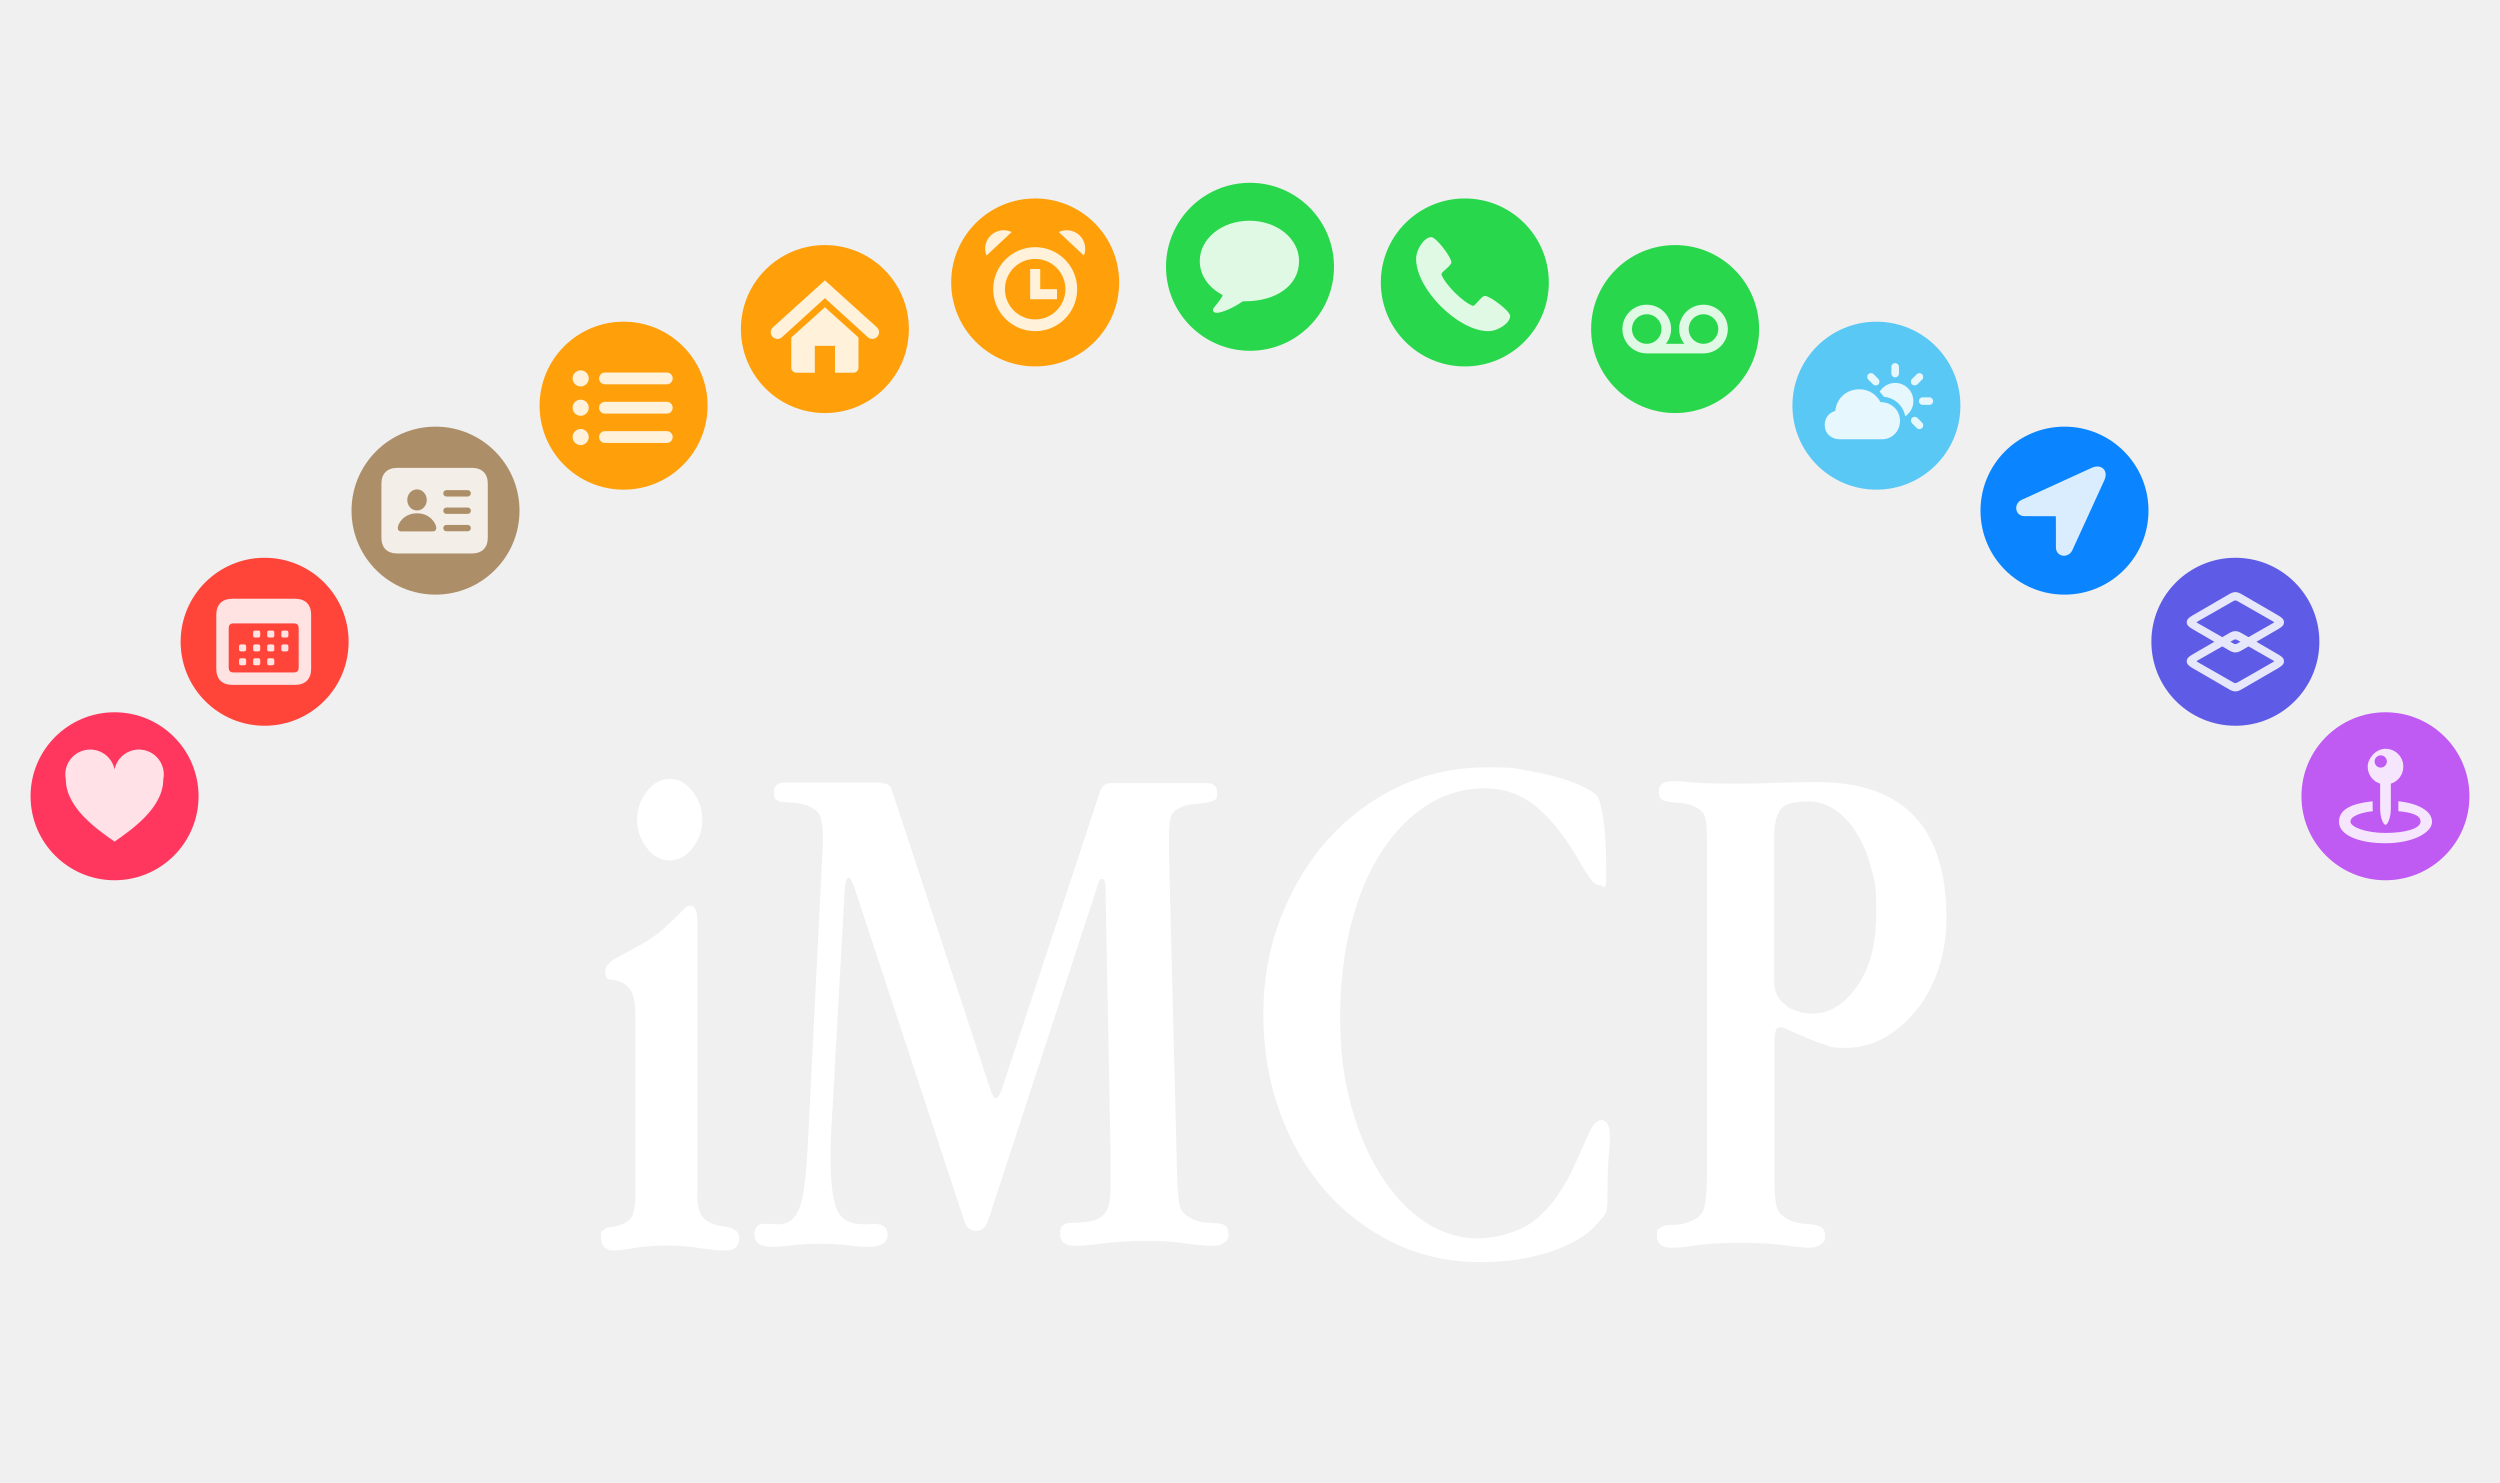
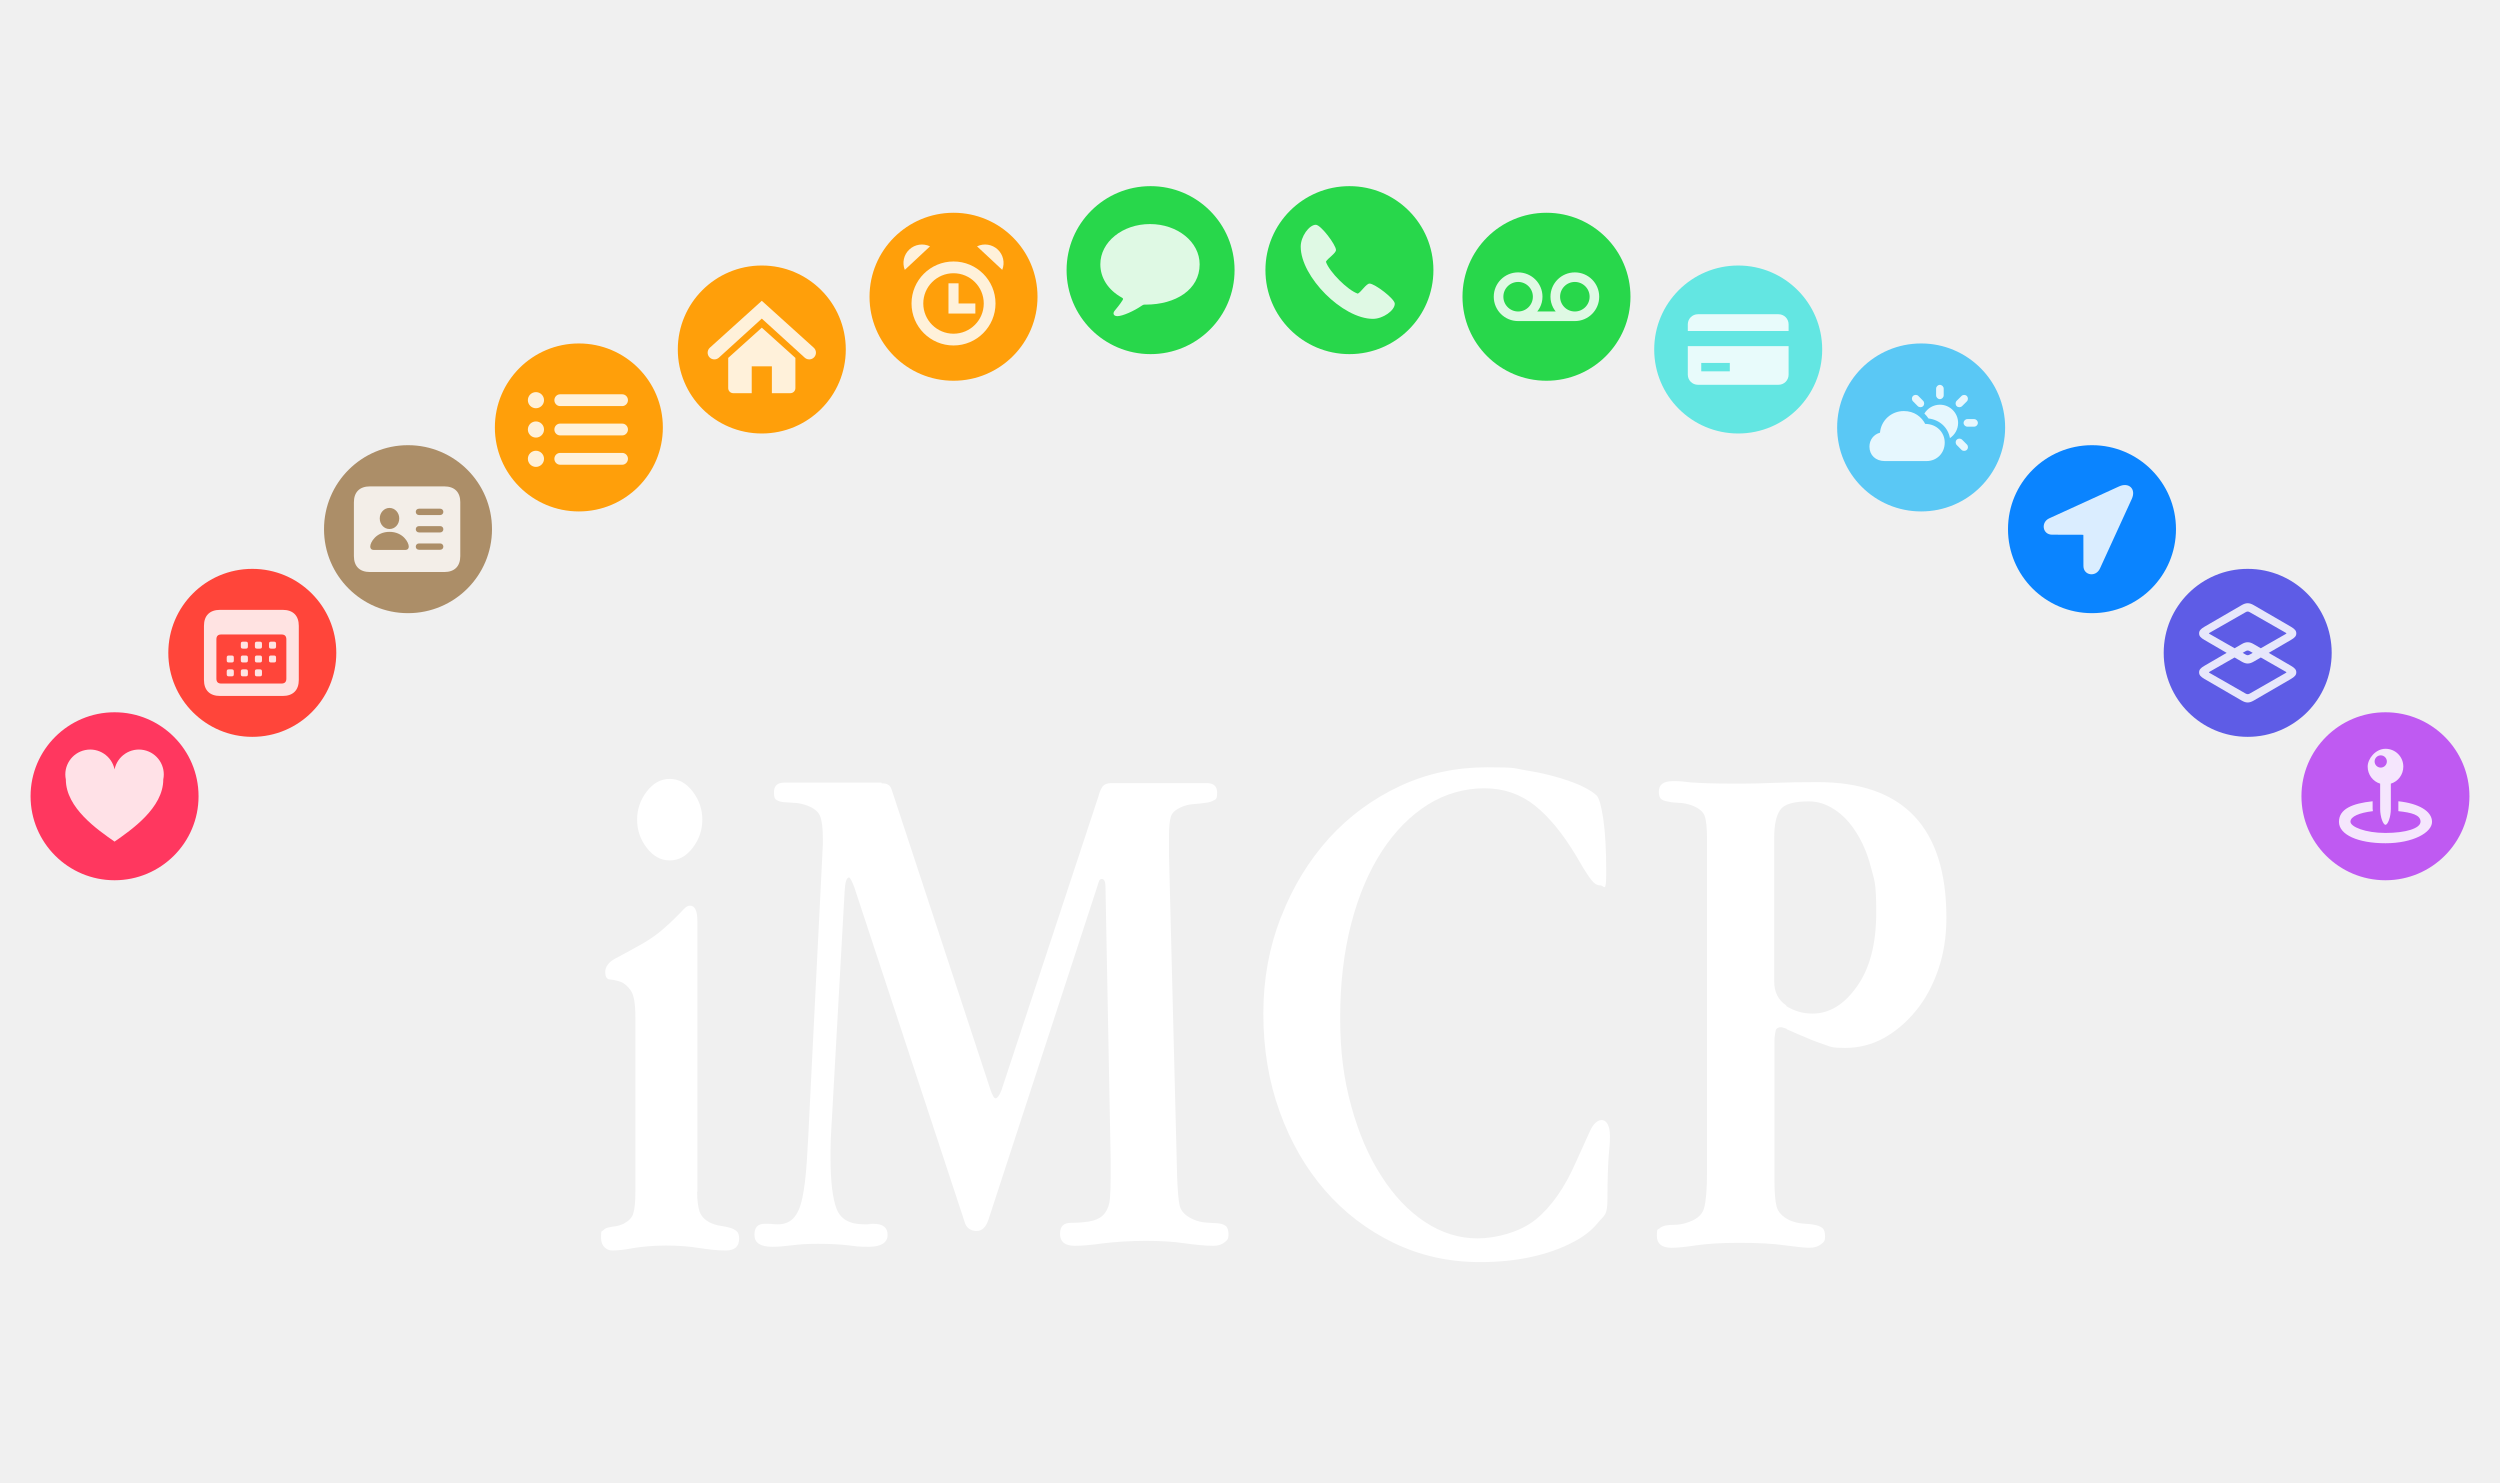
<svg xmlns="http://www.w3.org/2000/svg" viewBox="0 0 1012 600">
  <g fill="#fff">
    <path d="M282.2,482.4c0,3.6.4,6.3,1,8.1.7,1.8,2,3.2,3.8,4.2,1.6.8,3.1,1.3,4.6,1.5s2.8.5,3.9.8,2,.8,2.7,1.4,1,1.6,1,3c0,3.2-1.8,4.8-5.4,4.8s-6.6-.4-10.8-1c-4.2-.7-8.6-1-13.4-1s-9.5.4-13.1,1c-3.6.7-6.5,1-8.7,1s-4.5-1.7-4.5-5.1.2-2.4.8-3,1.2-1,2.1-1.2c.9-.2,1.9-.4,2.9-.5s2.1-.5,3.3-1c2.2-1.2,3.6-2.6,4-4.4.5-1.7.8-4.5.8-8.5v-70.8c0-5.4-.6-9-1.9-10.8s-2.7-3-4.2-3.5-2.9-.8-4.2-.9-1.9-1.1-1.9-3.1,1.4-4,4.1-5.4,6.5-3.5,11.5-6.3c3-1.8,5.5-3.6,7.6-5.4,2.1-1.8,3.8-3.4,5.2-4.8,1.4-1.4,2.5-2.5,3.4-3.5.9-.9,1.7-1.4,2.5-1.4,2,0,3,2.1,3,6.3v109.5ZM280.4,320.4c2.6,3.4,3.9,7.2,3.9,11.4s-1.3,8-3.9,11.4-5.7,5.1-9.3,5.1-6.7-1.7-9.3-5.1c-2.6-3.4-3.9-7.2-3.9-11.4s1.3-8,3.9-11.4,5.7-5.1,9.3-5.1,6.7,1.7,9.3,5.1Z" />
    <path d="M356.9,317.1c1,0,1.9.1,2.5.5.7.3,1.2,1,1.6,2.2l39.9,121.2c.8,2.4,1.5,3.6,2.1,3.6s1.6-1.1,2.4-3.3l39.3-119.1c.4-1.6,1-2.9,1.6-3.8.7-.9,1.9-1.4,3.5-1.4h38.7c2.8,0,4.2,1.3,4.2,3.9s-.5,2.6-1.4,3.1-2,.9-3.5,1c-1.4.2-3,.4-4.6.5-1.7.1-3.5.5-5.2,1.3-2.2,1-3.5,2.2-4,3.7-.5,1.5-.8,4.2-.8,8.2v7.1l3.3,130.5c.2,5.4.5,9.2,1,11.6.5,2.4,2.4,4.3,5.5,5.7,1.8.8,3.6,1.2,5.4,1.3s3.4.2,4.6.3c1.3.1,2.4.5,3.1,1,.8.6,1.2,1.8,1.2,3.6s-.5,2.2-1.6,3.1-2.6,1.4-4.6,1.4c-3.2,0-7-.4-11.5-1-4.5-.7-9.8-1-15.8-1s-12.4.4-17.2,1c-4.9.7-8.8,1-11.5,1-4,0-6-1.6-6-4.8s1.5-4.5,4.5-4.5,6.8-.3,8.9-.9c2.1-.6,3.7-1.6,4.8-3.1,1.1-1.5,1.8-3.4,2-5.8s.3-5.4.3-8.9v-6.9l-2.1-110.3c0-2.2-.5-3.3-1.5-3.3s-1.2,1-1.8,3l-44.1,135c-1,3-2.6,4.5-4.8,4.5s-4.2-1.2-4.8-3.6l-44.7-135.6c-1-2.6-1.7-3.9-2.1-3.9-1,0-1.6,1.9-1.8,5.7l-5.1,91.2c-.2,3.4-.4,6.5-.5,9.2-.1,2.8-.1,5.3-.1,7.5,0,9.3.8,16.1,2.4,20.4,1.6,4.3,5.3,6.4,11.1,6.4s1.2,0,1.8-.1c.6-.1,1.3-.1,2.1-.1,3.8,0,5.7,1.5,5.7,4.5s-2.5,4.8-7.5,4.8-5-.2-8.5-.6-7.5-.6-12.1-.6-7.5.2-10.6.6-5.8.6-8,.6c-4.8,0-7.2-1.6-7.2-4.8s1.4-4.5,4.2-4.5,2.2,0,3.1.1,1.6.1,2.2.1c2.6,0,4.7-.8,6.3-2.5,1.6-1.7,2.8-4.4,3.6-8.2.8-3.8,1.4-8.7,1.8-14.8s.8-13.5,1.2-22.5l5.1-101.9c0-.4,0-1.1.1-2.1s.1-2.3.1-3.9c0-4.6-.4-7.7-1.2-9.5-.8-1.8-2.6-3.2-5.4-4.2-1.8-.6-3.5-1-5.1-1-1.6-.1-3-.2-4.2-.3-1.2-.1-2.1-.4-2.9-.9s-1-1.5-1-3.1c0-2.6,1.4-3.9,4.2-3.9h39.3Z" />
    <path d="M518.7,370.9c4.7-12.1,11.2-22.6,19.3-31.6,8.2-9,17.8-16,28.7-21.1s22.7-7.6,35.2-7.6,10.6.4,15.6,1.2,9.5,1.8,13.5,3,7.3,2.4,9.9,3.7c2.6,1.3,4.4,2.5,5.4,3.5s1.9,4.1,2.7,9.5c.8,5.3,1.2,12.5,1.2,21.5s-.8,5.4-2.4,5.4-2.8-1-4.3-3.1-3.3-5-5.5-8.9c-5.4-9-11-15.8-16.8-20.4s-12.6-6.9-20.4-6.9-15.8,2.2-22.8,6.6c-7,4.4-13.2,10.6-18.5,18.7s-9.5,17.9-12.5,29.4-4.5,24.2-4.5,38.2,1.5,24.9,4.5,35.8,7,20.3,12.2,28.3c5.1,8,11,14.2,17.7,18.6s13.8,6.6,21.2,6.6,17.2-2.5,23.5-7.6,11.8-12.9,16.3-23.2c2.4-5.4,4.3-9.6,5.7-12.6s3-4.5,4.8-4.5,3.3,2.1,3.3,6.3-.2,4-.5,8.2-.5,10-.5,17.2-1.2,6.6-3.8,9.8-6,5.9-10.7,8.2c-4.6,2.4-10,4.3-16.3,5.7-6.3,1.4-13.2,2.1-20.8,2.1-12.6,0-24.2-2.6-35-7.8-10.7-5.2-20-12.3-27.8-21.3s-13.9-19.6-18.3-31.8c-4.4-12.2-6.6-25.4-6.6-39.6s2.4-27,7.1-39.1h0Z" />
    <path d="M723.1,416.4c-1.2-.4-1.9-.6-2.1-.6-1.2,0-2,.5-2.2,1.4s-.5,2.4-.5,4.4v55.9c0,5.2.3,8.9.9,11,.6,2.2,2.3,4,5.1,5.4,1.8.8,3.6,1.2,5.4,1.4,1.8.1,3.3.2,4.7.5,1.3.2,2.3.6,3.2,1.2.8.6,1.2,1.8,1.2,3.6s-.5,2.2-1.7,3.1c-1.1.9-2.7,1.4-4.7,1.4s-5.3-.4-10-1c-4.7-.7-10.8-1-18.5-1s-12.8.4-17.2,1c-4.5.7-7.8,1-10,1-4,0-6-1.6-6-4.8s.3-2.4,1-3,1.5-1,2.5-1.2,2.2-.3,3.6-.3,2.8-.2,4.2-.6c4.4-1.2,7-3.2,7.8-6.1.8-2.9,1.2-7.7,1.2-14.5v-135.1c0-4.4-.3-7.5-1-9.3-.7-1.8-2.5-3.2-5.2-4.2-1.8-.6-3.5-1-5.2-1-1.7-.1-3.2-.2-4.3-.5-1.2-.2-2.2-.5-2.8-1-.7-.5-1-1.5-1-3.1,0-2.8,1.9-4.2,5.7-4.2s3.2.1,7,.5c3.9.3,9.5.5,16.7.5h4.8c3.4,0,7.6-.1,12.6-.3,5-.2,10.8-.3,17.4-.3,34.8,0,52.2,18.3,52.2,54.9c0,7.8-1.1,14.6-3.3,21s-5.2,12-9,16.6c-3.8,4.7-8.2,8.4-13,11.1-4.9,2.7-10.2,4-15.8,4s-5.7-.5-8.7-1.5-6.3-2.3-9.9-3.9l-4.8-2.1h0ZM723,407.2c3.3,2.1,6.8,3.1,10.7,3.1,6.8,0,12.8-3.6,18-11,5.2-7.3,7.8-17.2,7.8-29.9s-.8-13-2.2-18.5-3.5-10.2-6-14.1-5.4-7-8.7-9.1c-3.3-2.2-6.8-3.3-10.3-3.3-6.2,0-10.1,1.1-11.7,3.5-1.6,2.3-2.4,6-2.4,11.2v58.2c0,4.4,1.7,7.6,5,9.8Z" />
  </g>
  <svg viewBox="0 0 100 100" x="12.373" y="288.327" width="68" height="68">
    <circle fill="#ff375f" cx="50" cy="50" r="50" />
    <path fill="#fff" opacity=".85" d="M50,77C40,70 21,57 21,40a14.5,14.5 0 0 1 29-6a14.5,14.5 0 0 1 29,6C79,57 60,70 50,77Z" />
  </svg>
-   <svg version="1.1" viewBox="0 0 100 100" x="73.122" y="225.785" width="68" height="68">
+   <svg version="1.1" viewBox="0 0 100 100" x="68.133" y="230.276" width="68" height="68">
    <circle fill="#ff453a" cx="50" cy="50" r="50" />
    <g fill="#fff" fill-opacity="0.85">
      <path d="M30.83,75.66h37.23c6.18,0,9.62-3.42,9.62-9.56v-32.15c0-6.14-3.44-9.55-9.62-9.55H30.83c-6.17,0-9.61,3.4-9.61,9.55v32.15c0,6.15,3.44,9.56,9.61,9.56ZM31.52,68.27c-1.92,0-2.9-.9-2.9-2.94v-23.34c0-2.03.99-2.93,2.9-2.93h35.83c1.91,0,2.92.89,2.92,2.93v23.34c0,2.05-1.01,2.94-2.92,2.94H31.52ZM44.49,47.49h1.55c1,0,1.34-.31,1.34-1.3v-1.55c0-.99-.34-1.3-1.34-1.3h-1.55c-.99,0-1.33.31-1.33,1.3v1.55c0,.99.34,1.3,1.33,1.3ZM52.86,47.49h1.57c.99,0,1.33-.31,1.33-1.3v-1.55c0-.99-.34-1.3-1.33-1.3h-1.57c-.98,0-1.32.31-1.32,1.3v1.55c0,.99.34,1.3,1.32,1.3ZM61.25,47.49h1.57c.98,0,1.32-.31,1.32-1.3v-1.55c0-.99-.35-1.3-1.32-1.3h-1.57c-.98,0-1.32.31-1.32,1.3v1.55c0,.99.35,1.3,1.32,1.3ZM36.11,55.73h1.57c.98,0,1.32-.31,1.32-1.28v-1.57c0-.99-.35-1.3-1.32-1.3h-1.57c-.98,0-1.34.31-1.34,1.3v1.57c0,.98.36,1.28,1.34,1.28ZM44.49,55.73h1.55c1,0,1.34-.31,1.34-1.28v-1.57c0-.99-.34-1.3-1.34-1.3h-1.55c-.99,0-1.33.31-1.33,1.3v1.57c0,.98.34,1.28,1.33,1.28ZM52.86,55.73h1.57c.99,0,1.33-.31,1.33-1.28v-1.57c0-.99-.34-1.3-1.33-1.3h-1.57c-.98,0-1.32.31-1.32,1.3v1.57c0,.98.34,1.28,1.32,1.28ZM61.25,55.73h1.57c.98,0,1.32-.31,1.32-1.28v-1.57c0-.99-.35-1.3-1.32-1.3h-1.57c-.98,0-1.32.31-1.32,1.3v1.57c0,.98.35,1.28,1.32,1.28ZM36.11,63.99h1.57c.98,0,1.32-.32,1.32-1.3v-1.57c0-.99-.35-1.3-1.32-1.3h-1.57c-.98,0-1.34.31-1.34,1.3v1.57c0,.98.36,1.3,1.34,1.3ZM44.49,63.99h1.55c1,0,1.34-.32,1.34-1.3v-1.57c0-.99-.34-1.3-1.34-1.3h-1.55c-.99,0-1.33.31-1.33,1.3v1.57c0,.98.34,1.3,1.33,1.3ZM52.86,63.99h1.57c.99,0,1.33-.32,1.33-1.3v-1.57c0-.99-.34-1.3-1.33-1.3h-1.57c-.98,0-1.32.31-1.32,1.3v1.57c0,.98.34,1.3,1.32,1.3Z" />
    </g>
  </svg>
-   <svg version="1.1" viewBox="0 0 100 100" x="142.295" y="172.707" width="68" height="68">
+   <svg version="1.1" viewBox="0 0 100 100" x="131.161" y="180.210" width="68" height="68">
    <circle fill="#ac8e68" cx="50" cy="50" r="50" />
    <g fill="#fff" fill-opacity="0.85">
      <path class="st1" d="M81.12,34.03v31.97c0,6.1-3.41,9.51-9.57,9.51H27.35c-6.14,0-9.56-3.4-9.56-9.51v-31.97c0-6.11,3.42-9.5,9.56-9.5h44.21c6.16,0,9.57,3.39,9.57,9.5ZM27.52,60.35c0,1.1.64,1.99,1.84,1.99h19.25c1.22,0,1.85-.89,1.85-1.99,0-2.48-3.49-8.76-11.47-8.76s-11.47,6.27-11.47,8.76ZM56.53,58.49c-1.11,0-1.91.84-1.91,1.91s.8,1.86,1.91,1.86h12.64c1.07,0,1.87-.8,1.87-1.86s-.8-1.91-1.87-1.91h-12.64ZM56.53,48.17c-1.11,0-1.91.82-1.91,1.86s.8,1.91,1.91,1.91h12.64c1.07,0,1.87-.84,1.87-1.91s-.8-1.86-1.87-1.86h-12.64ZM33.18,43.58c0,3.62,2.61,6.33,5.8,6.33,3.21,0,5.81-2.71,5.81-6.33,0-3.41-2.6-6.23-5.81-6.23s-5.8,2.82-5.8,6.23ZM56.53,37.81c-1.11,0-1.91.82-1.91,1.87s.8,1.91,1.91,1.91h12.64c1.07,0,1.87-.84,1.87-1.91s-.8-1.87-1.87-1.87h-12.64Z" />
    </g>
  </svg>
-   <svg version="1.1" viewBox="0 0 100 100" x="218.429" y="130.215" width="68" height="68">
+   <svg version="1.1" viewBox="0 0 100 100" x="200.324" y="139.031" width="68" height="68">
    <circle fill="#ff9f0a" cx="50" cy="50" r="50" />
    <g fill="#fff" fill-opacity=".85">
      <path d="M38.83,72.2h36.98c1.91,0,3.42-1.64,3.42-3.53s-1.48-3.51-3.42-3.51h-36.98c-1.92,0-3.41,1.62-3.41,3.51s1.51,3.53,3.41,3.53Z" />
      <path d="M24.44,73.49c2.65,0,4.82-2.17,4.82-4.82s-2.17-4.8-4.82-4.8-4.8,2.15-4.8,4.8,2.17,4.82,4.8,4.82Z" />
      <path d="M38.83,54.74h36.98c1.91,0,3.42-1.64,3.42-3.51s-1.48-3.52-3.42-3.52h-36.98c-1.92,0-3.41,1.62-3.41,3.52s1.51,3.51,3.41,3.51Z" />
      <path d="M24.44,56.04c2.65,0,4.82-2.17,4.82-4.82s-2.17-4.8-4.82-4.8-4.8,2.15-4.8,4.8,2.17,4.82,4.8,4.82Z" />
      <path d="M38.83,37.29h36.98c1.91,0,3.42-1.64,3.42-3.52s-1.48-3.51-3.42-3.51h-36.98c-1.92,0-3.41,1.62-3.41,3.51s1.51,3.52,3.41,3.52Z" />
      <path d="M24.44,38.57c2.65,0,4.82-2.15,4.82-4.8s-2.17-4.8-4.82-4.8-4.8,2.15-4.8,4.8,2.17,4.8,4.8,4.8Z" />
    </g>
  </svg>
-   <svg viewBox="0 0 100 100" x="299.918" y="99.206" width="68" height="68">
+   <svg viewBox="0 0 100 100" x="274.376" y="107.480" width="68" height="68">
    <circle fill="#ff9f0a" cx="50" cy="50" r="50" />
    <g fill="#fff" opacity=".85">
      <path d="M50,21 81,49a4,4 0 0 1-5.4,5.9L50,31.6 24.4,54.9A4,4 0 0 1 19,49Z" />
      <path fill-rule="evenodd" d="M50,37 70,55V73a3,3 0 0 1-3,3H33a3,3 0 0 1-3-3V55ZM44,60h12v16H44Z" />
    </g>
  </svg>
-   <svg viewBox="0 0 100 100" x="385.041" y="80.335" width="68" height="68">
+   <svg viewBox="0 0 100 100" x="351.985" y="86.126" width="68" height="68">
    <circle fill="#ff9f0a" cx="50" cy="50" r="50" />
    <g fill="#fff" opacity=".85">
      <path fill-rule="evenodd" d="M50,29a25,25 0 1 1 0,50a25,25 0 1 1 0-50ZM50,36a18,18 0 1 0 0,36a18,18 0 1 0 0-36Z" />
      <path d="M47,42h6v12h10v6H47Z" />
      <path d="M21,34a11,11 0 0 1 15-14ZM79,34a11,11 0 0 0-15-14Z" />
    </g>
  </svg>
-   <svg viewBox="0 0 100 100" x="472.000" y="74.000" width="68" height="68">
+   <svg viewBox="0 0 100 100" x="431.753" y="75.351" width="68" height="68">
    <circle fill="#28d74b" cx="50" cy="50" r="50" />
    <g fill="#fff" fill-opacity="0.85">
      <path d="M30.19,77.4c3.04,0,9.82-2.94,14.79-6.39.59-.4,1.01-.5,1.53-.5.3.01.53.02.7.02,17.63-.04,32-8.83,32-23.99,0-13.3-13.15-23.97-29.56-23.97s-29.56,10.67-29.56,23.97c0,7.9,4.52,15.26,12.9,19.86.63.34.75.71.46,1.29-1.56,2.6-3.8,5.19-4.83,6.48-1.36,1.68-.56,3.21,1.57,3.21Z" />
    </g>
  </svg>
-   <svg viewBox="0 0 100 100" x="558.959" y="80.335" width="68" height="68">
+   <svg viewBox="0 0 100 100" x="512.247" y="75.351" width="68" height="68">
    <circle fill="#28d74b" cx="50" cy="50" r="50" />
    <g fill="#fff" fill-opacity="0.85">
      <path d="M30,23c-4,0-9,7-9,13,0,18,25,43,43,43,6,0,13-5,13-9,0-3-12-12-15-12-2,0-5,5-7,6-6-2-17-13-19-19,1-2,6-5,6-7,0-3-9-15-12-15Z" />
    </g>
  </svg>
-   <svg viewBox="0 0 100 100" x="644.082" y="99.206" width="68" height="68">
+   <svg viewBox="0 0 100 100" x="592.015" y="86.126" width="68" height="68">
    <circle fill="#28d74b" cx="50" cy="50" r="50" />
    <g fill="#fff" stroke="#fff" stroke-width="22" stroke-linejoin="round" opacity="0.85">
      <path transform="translate(20.000 36.882) scale(0.12596)" d="M1.06581e-14 104.043C1.06581e-14 161.656 46.572 208.086 104.043 208.086L372.297 208.086C429.839 208.086 476.341 161.585 476.341 104.043C476.341 46.431 429.768 0 372.297 0C314.685 0 268.048 46.502 268.048 104.043C268.048 137.03 284.031 166.78 309.472 184.8L166.868 184.8C192.309 166.78 208.292 137.03 208.292 104.043C208.292 46.431 161.72 0 104.043 0C46.502 0 1.06581e-14 46.502 1.06581e-14 104.043ZM23.421 103.908C23.421 59.335 59.605 23.151 104.178 23.151C148.752 23.151 184.865 59.335 184.865 103.908C184.865 148.617 148.752 184.8 104.178 184.8C59.605 184.8 23.421 148.617 23.421 103.908ZM291.476 103.908C291.476 59.335 327.589 23.151 372.162 23.151C416.736 23.151 453.055 59.335 453.055 103.908C453.055 148.617 416.736 184.8 372.162 184.8C327.589 184.8 291.476 148.617 291.476 103.908Z" />
    </g>
  </svg>
-   <svg version="1.1" viewBox="0 0 100 100" x="725.571" y="130.215" width="68" height="68">
+   <svg viewBox="0 0 100 100" x="669.624" y="107.480" width="68" height="68">
+     <circle fill="#63e6e2" cx="50" cy="50" r="50" />
+     <g fill="#fff" opacity=".85">
+       <path fill-rule="evenodd" d="M26,29H74a6,6 0 0 1 6,6V65a6,6 0 0 1-6,6H26a6,6 0 0 1-6-6V35a6,6 0 0 1 6-6ZM20,39V48H80V39ZM28,58v5H45v-5Z" />
+     </g>
+   </svg>
+   <svg version="1.1" viewBox="0 0 100 100" x="743.676" y="139.031" width="68" height="68">
    <circle fill="#5ac8f5" cx="50" cy="50" r="50" />
    <g fill="#fff" fill-opacity=".85">
      <path d="M74.42,57.32l2.79,2.8c.88.88.9,2.32.02,3.18-.87.87-2.36.91-3.21.02l-2.8-2.82c-.87-.91-.9-2.34-.02-3.21.87-.87,2.32-.86,3.21.02ZM72.01,47.29c0,3.77-1.94,7.1-4.87,9.04-1.12-6.3-6.15-10.91-12.76-11.67-.7-1.05-1.51-2.04-2.45-2.94,1.89-3.15,5.34-5.26,9.26-5.26,5.95,0,10.82,4.87,10.82,10.84ZM83.77,47.3c0,1.24-1.03,2.24-2.27,2.24h-3.94c-1.23,0-2.29-.99-2.29-2.24s1.06-2.27,2.29-2.27h3.94c1.24,0,2.27,1.03,2.27,2.27ZM77.2,31.29c.87.87.88,2.34-.01,3.21l-2.8,2.79c-.88.87-2.35.89-3.23.03-.87-.87-.87-2.35.03-3.22l2.81-2.79c.89-.89,2.33-.89,3.21-.03ZM48.37,31.28l2.78,2.82c.86.89.88,2.34.02,3.21-.87.87-2.32.86-3.22-.04l-2.78-2.81c-.86-.86-.89-2.31-.02-3.19.87-.87,2.37-.88,3.22,0ZM63.43,26.92v3.95c0,1.24-1.03,2.28-2.27,2.28s-2.25-1.05-2.25-2.28v-3.95c0-1.24,1.03-2.27,2.25-2.27s2.27,1.04,2.27,2.27Z" />
      <path d="M28.42,70.01h24.81c6.15,0,10.81-4.74,10.81-10.97s-4.91-11.15-11.61-11.15c-2.24-4.2-6.41-7.65-12.77-7.65-7.41,0-13.54,5.56-14.15,12.88-3.78,1.03-6.28,4.25-6.28,8.31,0,5.07,3.69,8.59,9.19,8.59Z" />
    </g>
  </svg>
-   <svg version="1.1" viewBox="0 0 100 100" x="801.705" y="172.707" width="68" height="68">
+   <svg version="1.1" viewBox="0 0 100 100" x="812.839" y="180.210" width="68" height="68">
    <circle fill="#0a84ff" cx="50" cy="50" r="50" />
    <g fill="#fff" fill-opacity="0.85">
      <path d="M26.24,53.28l18.31.05c.23,0,.32.09.32.31l.03,18.25c0,5.68,7.4,6.9,9.84,1.51l18.98-41.47c2.65-5.85-1.77-10.03-7.54-7.41l-41.58,19c-5.21,2.36-4.09,9.75,1.64,9.76Z" />
    </g>
  </svg>
-   <svg viewBox="0 0 100 100" x="870.878" y="225.785" width="68" height="68">
+   <svg viewBox="0 0 100 100" x="875.867" y="230.276" width="68" height="68">
    <circle fill="#5e5ce6" cx="50" cy="50" r="50" />
    <g fill="#fff" fill-opacity="0.85" transform="translate(50 50) scale(0.58) translate(-62.33895 34.1361)">
      <path d="M62.334 16.811C64.314 16.811 66.211 16.168 68.574 14.81L106.744-7.354C110.703-9.686 112.217-11.448 112.217-14.144C112.217-16.778 110.703-18.593 106.744-20.873L68.574-43.047C66.211-44.446 64.314-45.038 62.334-45.038C60.364-45.038 58.467-44.446 56.104-43.047L17.935-20.873C13.975-18.593 12.461-16.778 12.461-14.144C12.461-11.448 13.975-9.686 17.935-7.354L56.104 14.81C58.467 16.168 60.364 16.811 62.334 16.811ZM62.334 8.274C61.628 8.274 61.006 8.087 60.187 7.621L23.031-13.653C22.78-13.758 22.655-13.873 22.655-14.144C22.655-14.353 22.78-14.468 23.031-14.625L60.187-35.847C61.006-36.314 61.628-36.552 62.334-36.552C63.039-36.552 63.672-36.314 64.491-35.847L101.648-14.625C101.898-14.468 102.023-14.353 102.023-14.144C102.023-13.873 101.898-13.758 101.648-13.653L64.491 7.621C63.672 8.087 63.039 8.274 62.334 8.274ZM62.334-23.183C64.314-23.183 66.211-23.816 68.574-25.174L106.744-47.399C110.703-49.68 112.217-51.442 112.217-54.128C112.217-56.824 110.703-58.576 106.744-60.919L68.574-83.082C66.211-84.44 64.314-85.083 62.334-85.083C60.364-85.083 58.467-84.44 56.104-83.082L17.935-60.919C13.975-58.576 12.461-56.824 12.461-54.128C12.461-51.442 13.975-49.68 17.935-47.399L56.104-25.174C58.467-23.816 60.364-23.183 62.334-23.183ZM62.334-31.72C61.628-31.72 61.006-31.959 60.187-32.425L23.031-53.648C22.78-53.752 22.655-53.919 22.655-54.128C22.655-54.389 22.78-54.514 23.031-54.619L60.187-75.841C61.006-76.308 61.628-76.546 62.334-76.546C63.039-76.546 63.672-76.308 64.491-75.841L101.648-54.619C101.898-54.514 102.023-54.389 102.023-54.128C102.023-53.919 101.898-53.752 101.648-53.648L64.491-32.425C63.672-31.959 63.039-31.72 62.334-31.72Z" />
    </g>
  </svg>
  <svg version="1.1" viewBox="0 0 100 100" x="931.627" y="288.327" width="68" height="68">
    <circle fill="#bf5af2" cx="50" cy="50" r="50" />
    <g fill="#fff" fill-opacity="0.85">
      <path d="M42.49,57.93v.94c-8.01.94-13.32,3.18-13.32,6.25s8.84,6.72,20.86,6.72,20.86-2.71,20.86-6.72-5.3-5.42-13.2-6.25v-5.89c12.14,1.3,20.04,5.89,20.04,12.26s-11.31,12.73-27.7,12.73-27.7-5.07-27.7-12.73,7.9-10.96,20.04-12.26v4.95h.12Z" />
      <path d="M60.64,32.35c0,4.71-3.06,8.84-7.43,10.14v14.97c0,5.19-1.89,9.55-3.18,9.55s-3.18-4.36-3.18-9.55v-14.97c-4.36-1.3-7.43-5.42-7.43-10.14s4.71-10.61,10.61-10.61,10.61,4.71,10.61,10.61ZM43.55,29.29c0,2,1.65,3.65,3.65,3.65s3.65-1.65,3.65-3.65-1.65-3.65-3.65-3.65-3.65,1.65-3.65,3.65h0Z" />
    </g>
  </svg>
</svg>
